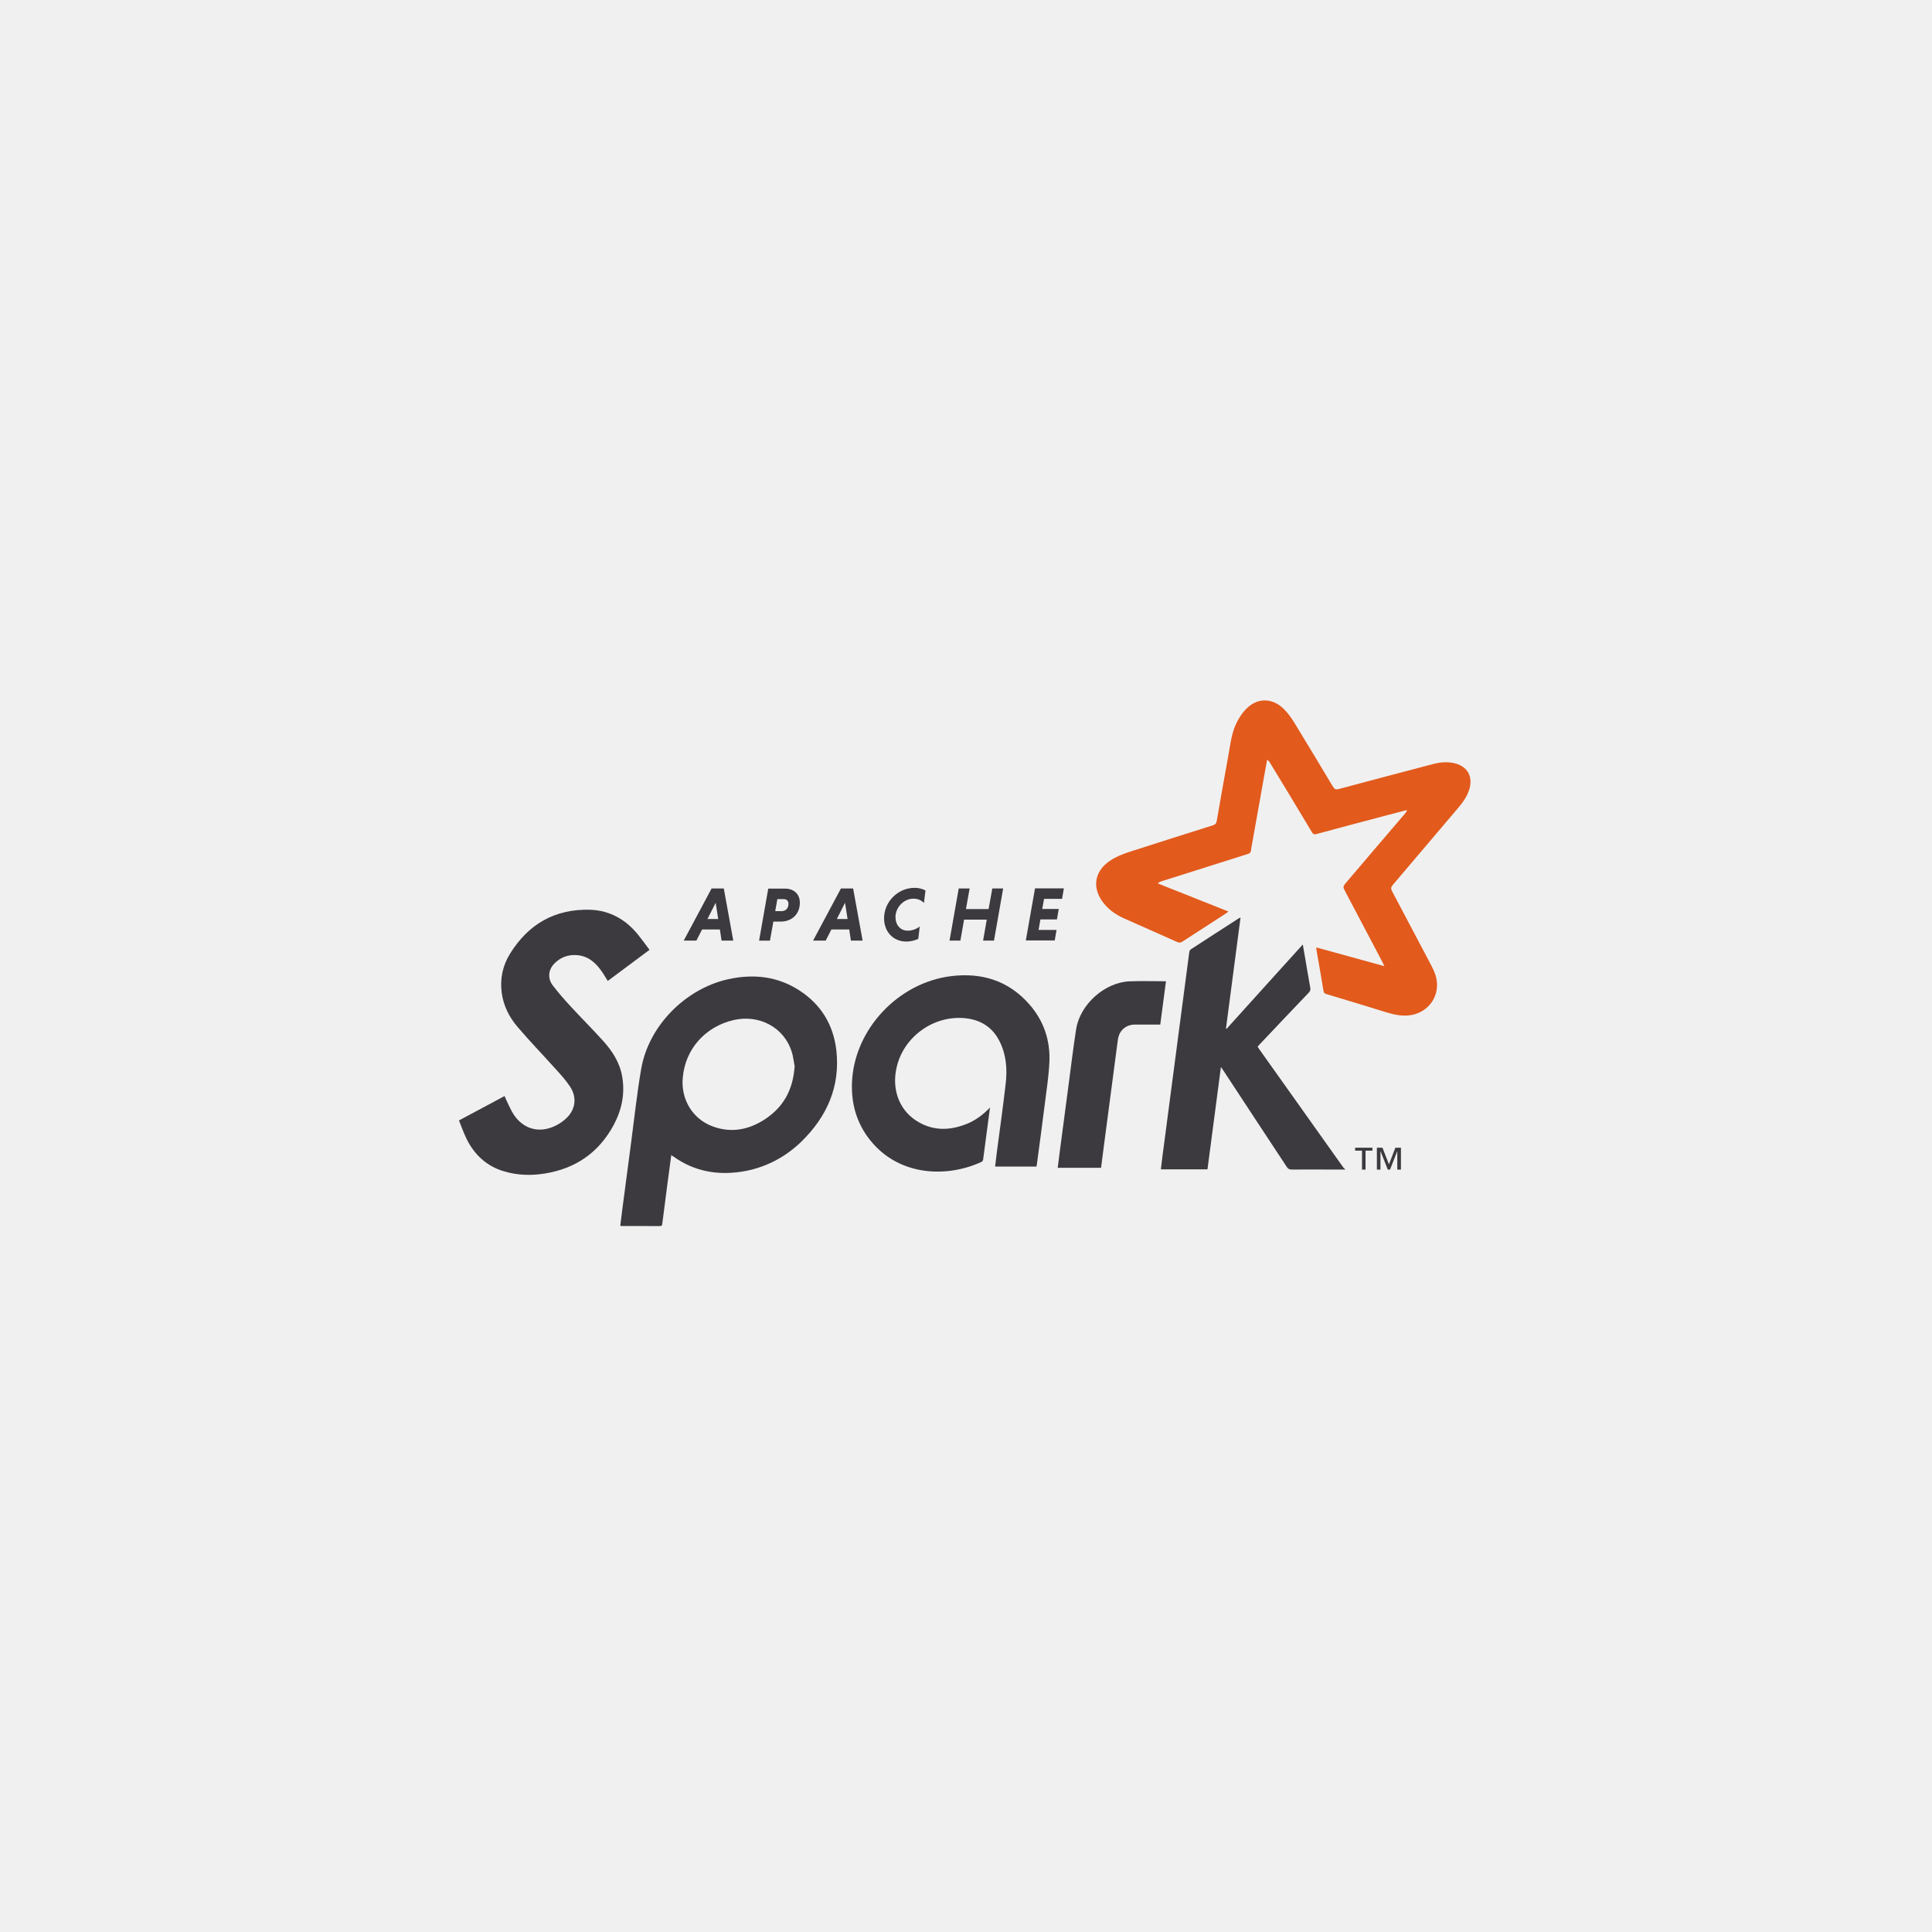
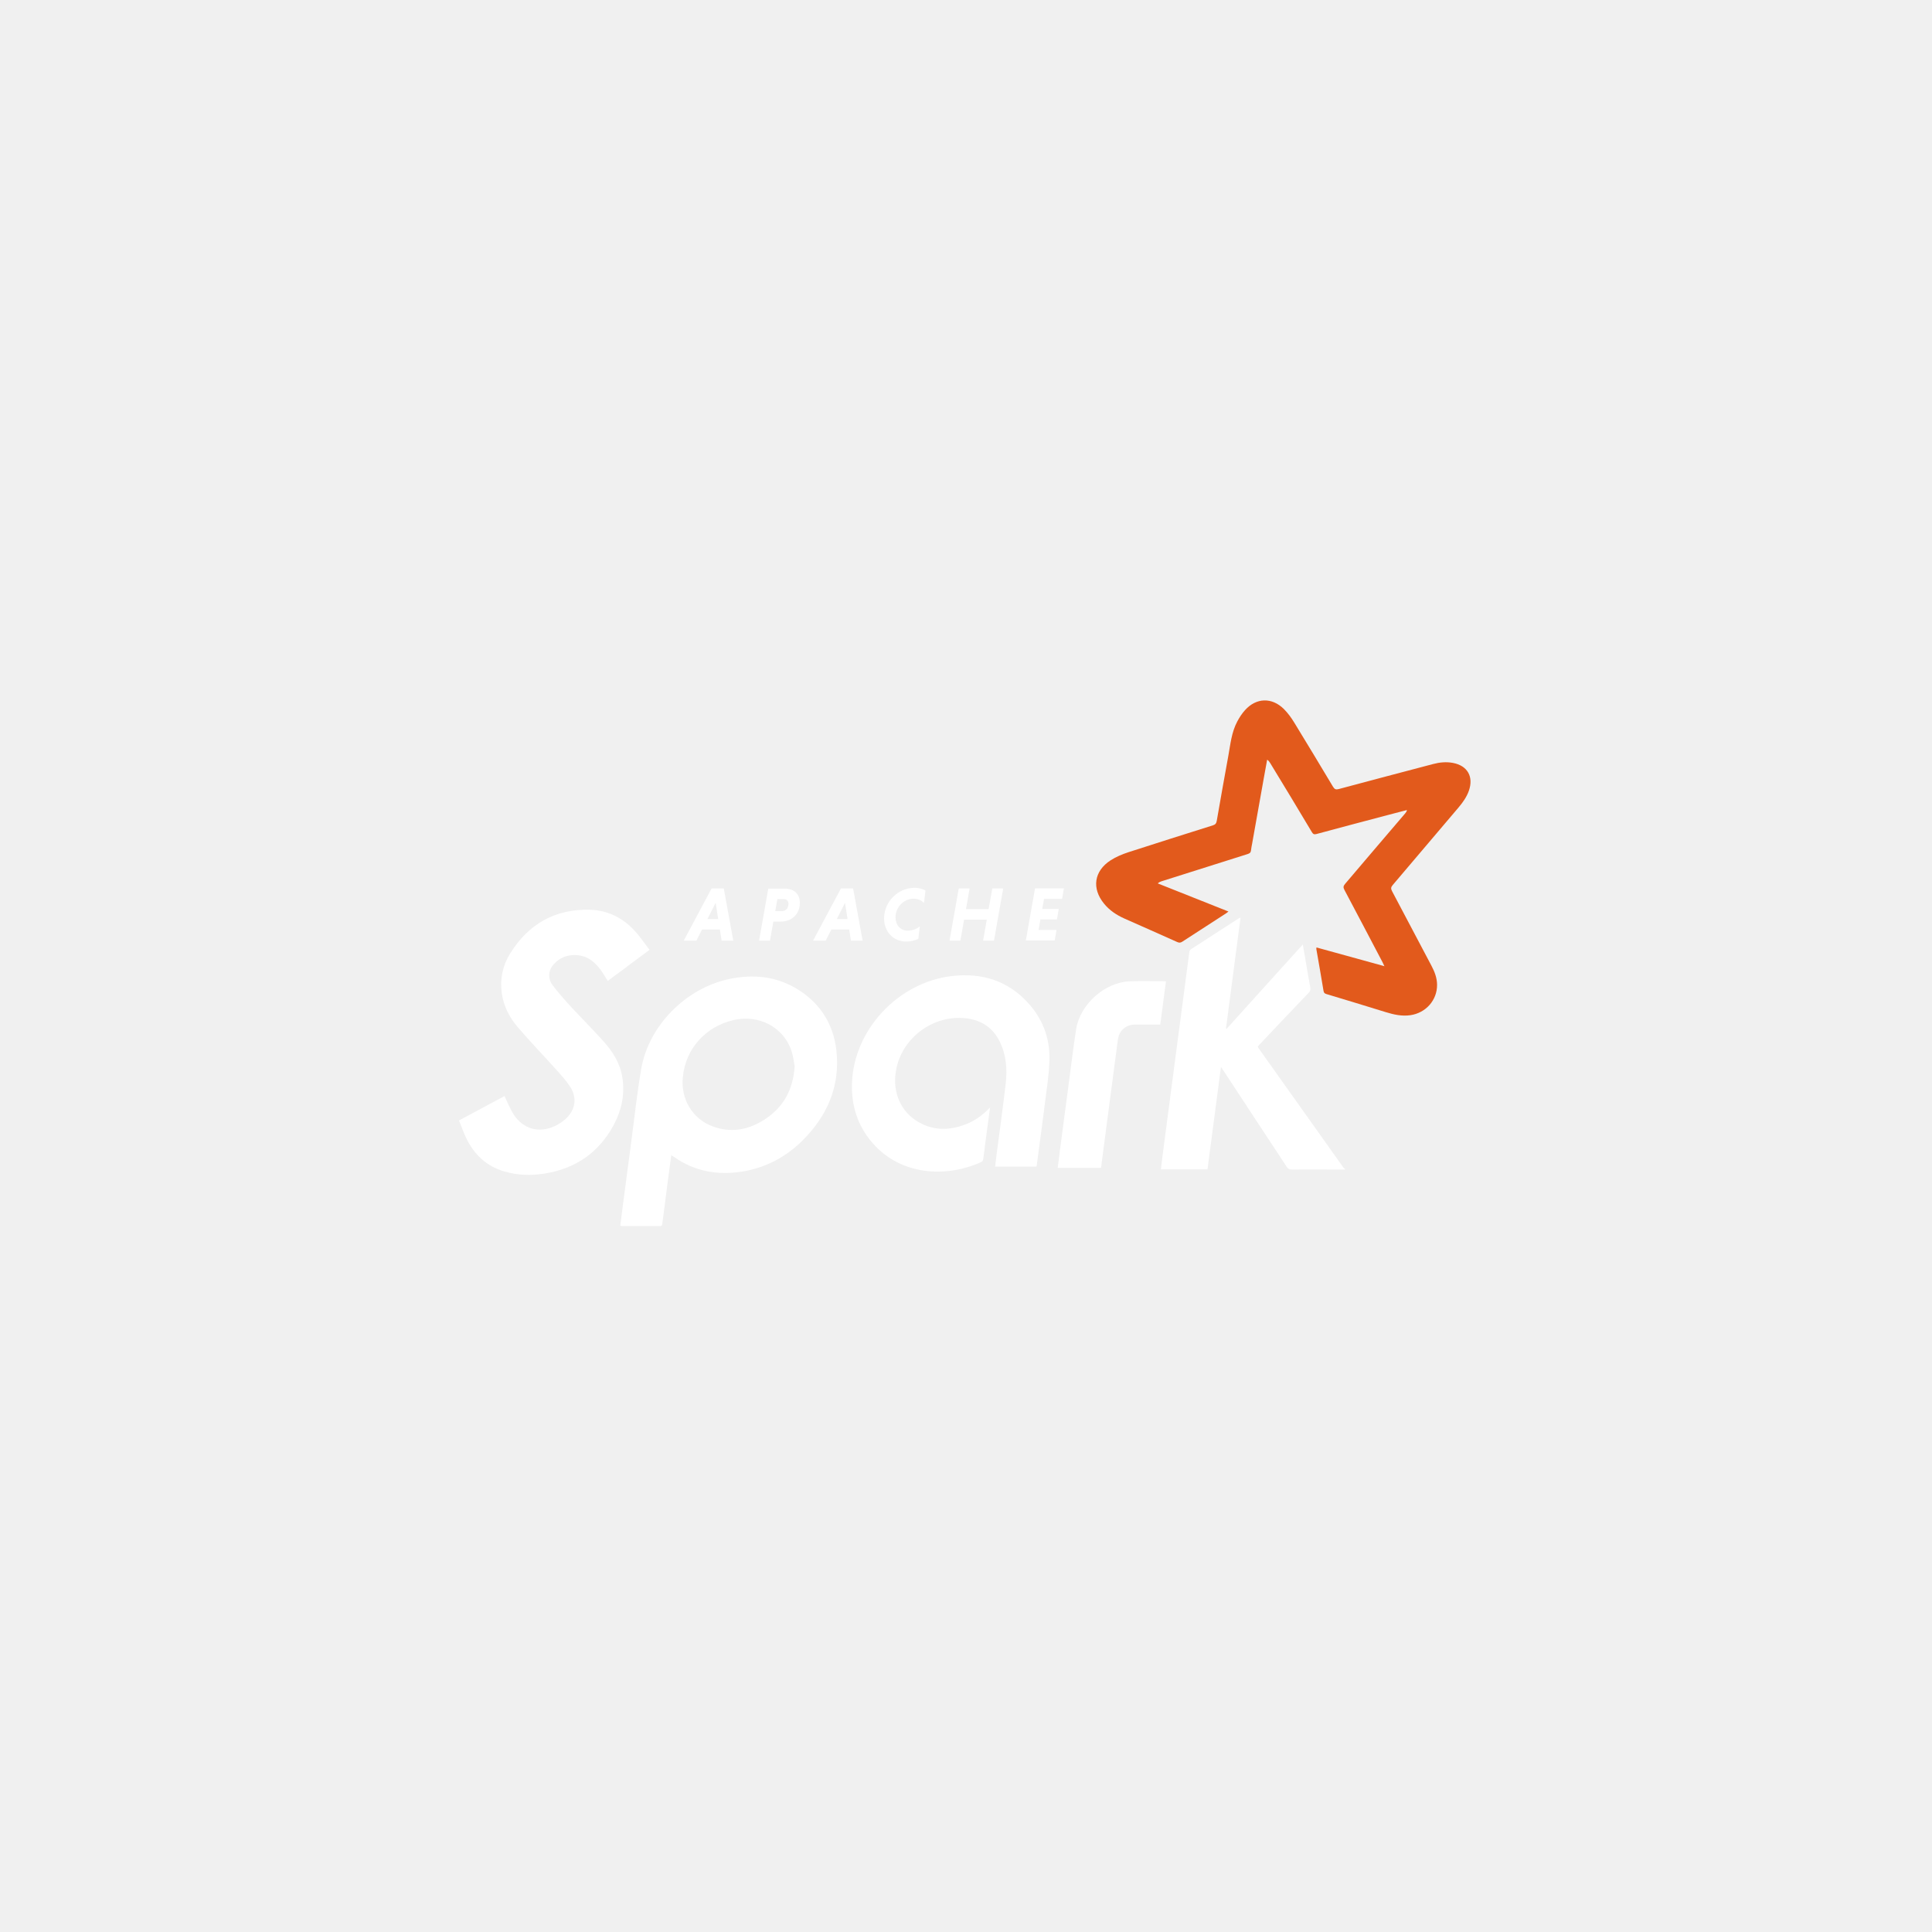
- <svg xmlns="http://www.w3.org/2000/svg" width="80" height="80" viewBox="0 0 80 80" fill="none">
-   <g clip-path="url(#clip0_270_12156)">
-     <path fill-rule="evenodd" clip-rule="evenodd" d="M57.319 39.997C57.283 39.919 57.266 39.88 57.247 39.843C56.722 38.844 56.198 37.846 55.668 36.847C55.615 36.747 55.622 36.688 55.694 36.602C56.529 35.626 57.354 34.645 58.191 33.674C58.22 33.64 58.246 33.603 58.257 33.542C58.015 33.605 57.772 33.668 57.528 33.732C56.52 34 55.504 34.265 54.505 34.537C54.411 34.562 54.369 34.535 54.322 34.456C53.749 33.5 53.173 32.541 52.594 31.596C52.565 31.547 52.533 31.498 52.47 31.457C52.423 31.712 52.376 31.966 52.331 32.221C52.17 33.121 52.01 34.015 51.85 34.919C51.833 35.016 51.809 35.114 51.801 35.211C51.793 35.303 51.745 35.338 51.66 35.364C50.472 35.738 49.286 36.115 48.098 36.491C48.046 36.508 47.995 36.529 47.939 36.58C48.911 36.966 49.882 37.352 50.867 37.744C50.831 37.773 50.807 37.795 50.781 37.812C50.174 38.204 49.565 38.597 48.96 38.991C48.887 39.038 48.829 39.045 48.748 39.008C48.022 38.682 47.291 38.361 46.562 38.037C46.235 37.891 45.943 37.698 45.715 37.417C45.198 36.786 45.3 36.068 45.989 35.623C46.214 35.478 46.47 35.372 46.725 35.288C47.89 34.909 49.059 34.544 50.22 34.176C50.318 34.145 50.363 34.102 50.382 33.996C50.538 33.094 50.699 32.188 50.862 31.297C50.949 30.816 50.995 30.323 51.229 29.88C51.319 29.71 51.426 29.544 51.556 29.403C52.02 28.887 52.666 28.868 53.161 29.358C53.327 29.524 53.469 29.719 53.592 29.92C54.131 30.801 54.663 31.687 55.197 32.578C55.26 32.683 55.316 32.704 55.432 32.673C56.734 32.324 58.036 31.98 59.345 31.636C59.615 31.565 59.886 31.539 60.163 31.59C60.763 31.703 61.026 32.16 60.822 32.741C60.73 33.006 60.57 33.228 60.391 33.44C59.481 34.51 58.569 35.586 57.665 36.652C57.591 36.739 57.589 36.801 57.641 36.9C58.186 37.927 58.726 38.951 59.273 39.99C59.403 40.235 59.503 40.492 59.505 40.774C59.512 41.416 59.041 41.942 58.403 42.037C58.046 42.089 57.714 42.012 57.378 41.909C56.561 41.657 55.745 41.408 54.922 41.162C54.846 41.139 54.817 41.109 54.803 41.027C54.709 40.451 54.606 39.876 54.507 39.3C54.504 39.284 54.509 39.267 54.511 39.232C55.444 39.49 56.373 39.743 57.331 40.009" fill="#E25A1C" />
-     <path fill-rule="evenodd" clip-rule="evenodd" d="M55.7 48.43C54.963 48.428 54.229 48.425 53.487 48.428C53.389 48.428 53.335 48.4 53.281 48.317C52.409 46.99 51.527 45.659 50.663 44.337C50.635 44.295 50.606 44.254 50.556 44.183C50.368 45.613 50.184 47.017 49.999 48.42H48.069C48.092 48.232 48.112 48.05 48.136 47.869C48.323 46.426 48.514 44.995 48.703 43.552C48.883 42.175 49.063 40.799 49.246 39.423C49.252 39.382 49.279 39.33 49.312 39.309C49.976 38.875 50.642 38.446 51.309 38.017C51.319 38.011 51.332 38.01 51.367 38C51.166 39.538 50.966 41.063 50.765 42.588C50.773 42.593 50.781 42.599 50.788 42.604C51.834 41.447 52.88 40.283 53.946 39.11C53.977 39.288 54.003 39.44 54.03 39.593C54.105 40.028 54.177 40.467 54.256 40.903C54.273 40.991 54.249 41.044 54.191 41.106C53.514 41.813 52.841 42.523 52.166 43.238C52.137 43.27 52.109 43.302 52.075 43.339C52.097 43.373 52.115 43.406 52.137 43.437C53.299 45.069 54.458 46.702 55.618 48.334C55.639 48.364 55.67 48.387 55.696 48.413V48.439" fill="#3C3A3E" />
-     <path fill-rule="evenodd" clip-rule="evenodd" d="M32.897 44.112C32.867 43.962 32.846 43.741 32.779 43.534C32.456 42.537 31.434 41.996 30.378 42.238C29.216 42.508 28.381 43.421 28.273 44.612C28.184 45.489 28.656 46.34 29.533 46.65C30.24 46.905 30.923 46.798 31.557 46.419C32.395 45.917 32.848 45.171 32.906 44.112H32.897ZM27.797 47.822C27.74 48.252 27.685 48.655 27.632 49.06C27.561 49.597 27.49 50.135 27.423 50.679C27.415 50.742 27.396 50.77 27.328 50.769C26.798 50.767 26.268 50.767 25.736 50.766C25.724 50.766 25.712 50.76 25.684 50.752C25.716 50.498 25.747 50.243 25.78 49.989C25.897 49.099 26.014 48.208 26.132 47.318C26.268 46.298 26.375 45.28 26.549 44.268C26.857 42.474 28.384 40.936 30.165 40.544C31.2 40.32 32.189 40.424 33.093 41.007C33.995 41.587 34.51 42.437 34.631 43.49C34.799 44.988 34.247 46.229 33.188 47.268C32.489 47.944 31.649 48.373 30.691 48.519C29.697 48.668 28.762 48.503 27.925 47.917C27.895 47.895 27.862 47.876 27.809 47.843" fill="#3C3A3E" />
-     <path fill-rule="evenodd" clip-rule="evenodd" d="M26.907 39.322C26.313 39.764 25.739 40.191 25.166 40.619C25.073 40.473 24.991 40.327 24.893 40.191C24.644 39.841 24.333 39.581 23.883 39.55C23.508 39.523 23.187 39.647 22.931 39.924C22.703 40.171 22.674 40.523 22.887 40.802C23.122 41.11 23.378 41.401 23.641 41.686C24.077 42.158 24.532 42.611 24.963 43.089C25.356 43.521 25.67 44.004 25.767 44.6C25.883 45.302 25.743 45.963 25.411 46.584C24.797 47.724 23.833 48.392 22.551 48.594C21.987 48.685 21.425 48.667 20.878 48.505C20.148 48.291 19.639 47.812 19.312 47.143C19.197 46.904 19.109 46.652 19.005 46.395C19.643 46.054 20.265 45.721 20.894 45.385C20.916 45.437 20.931 45.481 20.951 45.522C21.059 45.737 21.147 45.965 21.279 46.163C21.675 46.75 22.311 46.928 22.952 46.638C23.118 46.563 23.279 46.459 23.415 46.337C23.831 45.968 23.909 45.452 23.601 44.988C23.425 44.721 23.203 44.481 22.987 44.242C22.472 43.67 21.935 43.115 21.436 42.528C21.089 42.126 20.853 41.659 20.777 41.125C20.696 40.537 20.813 39.983 21.119 39.492C21.878 38.263 22.981 37.63 24.438 37.671C25.27 37.701 25.936 38.09 26.448 38.738C26.601 38.93 26.744 39.128 26.899 39.336" fill="#3C3A3E" />
-     <path fill-rule="evenodd" clip-rule="evenodd" d="M40.993 45.866C40.896 46.607 40.804 47.31 40.71 48.011C40.705 48.047 40.677 48.096 40.647 48.109C39.203 48.776 37.314 48.683 36.14 47.342C35.506 46.621 35.24 45.763 35.279 44.819C35.371 42.619 37.195 40.69 39.381 40.42C40.656 40.263 41.769 40.607 42.633 41.599C43.221 42.274 43.493 43.083 43.453 43.974C43.427 44.562 43.334 45.146 43.261 45.728C43.158 46.556 43.044 47.388 42.935 48.211C42.931 48.239 42.925 48.269 42.918 48.306H41.205C41.227 48.116 41.248 47.93 41.273 47.744C41.397 46.787 41.534 45.828 41.644 44.87C41.712 44.273 41.669 43.681 41.395 43.129C41.105 42.542 40.619 42.231 39.978 42.163C38.654 42.023 37.388 42.943 37.118 44.241C36.932 45.102 37.226 45.928 37.911 46.386C38.579 46.83 39.288 46.832 40.016 46.544C40.386 46.399 40.699 46.167 40.999 45.855" fill="#3C3A3E" />
-     <path fill-rule="evenodd" clip-rule="evenodd" d="M48.279 40.644C48.2 41.241 48.122 41.828 48.044 42.425C47.68 42.425 47.323 42.423 46.967 42.426C46.678 42.428 46.415 42.615 46.328 42.885C46.294 42.99 46.281 43.103 46.267 43.214C46.086 44.59 45.906 45.953 45.727 47.316C45.681 47.661 45.638 48.006 45.592 48.357H43.798C43.831 48.094 43.863 47.839 43.896 47.584C44.012 46.696 44.129 45.803 44.247 44.926C44.348 44.158 44.44 43.388 44.56 42.619C44.72 41.593 45.74 40.676 46.773 40.635C47.266 40.614 47.761 40.632 48.27 40.632" fill="#3C3A3E" />
-     <path d="M57.859 48.43V47.674H57.855L57.558 48.43H57.464L57.167 47.674H57.162V48.43H57.014V47.524H57.245L57.514 48.212L57.78 47.524H58.01V48.43H57.859ZM56.545 47.646V48.43H56.397V47.646H56.113V47.524H56.83V47.646H56.546" fill="#3C3A3E" />
-     <path d="M29.295 38.054H29.739L29.634 37.382L29.295 38.054ZM29.809 38.488H29.071L28.836 38.948H28.312L29.466 36.789H29.971L30.363 38.948H29.879L29.809 38.488" fill="#3C3A3E" />
-     <path d="M32.452 37.231H32.189L32.1 37.728H32.363C32.522 37.728 32.648 37.624 32.648 37.428C32.648 37.297 32.569 37.231 32.451 37.231H32.452ZM31.815 36.796H32.506C32.867 36.796 33.12 37.012 33.12 37.382C33.12 37.849 32.79 38.162 32.321 38.162H32.023L31.882 38.951H31.432L31.812 36.792" fill="#3C3A3E" />
-     <path d="M34.652 38.054H35.096L34.991 37.382L34.652 38.054ZM35.164 38.488H34.426L34.191 38.948H33.668L34.822 36.789H35.326L35.719 38.948H35.234L35.165 38.488" fill="#3C3A3E" />
-     <path d="M38.024 38.877C37.872 38.946 37.704 38.988 37.536 38.988C36.965 38.988 36.607 38.56 36.607 38.025C36.607 37.339 37.184 36.763 37.869 36.763C38.04 36.763 38.196 36.804 38.322 36.873L38.259 37.39C38.164 37.285 38.011 37.212 37.822 37.212C37.429 37.212 37.08 37.567 37.08 37.979C37.08 38.292 37.277 38.537 37.587 38.537C37.777 38.537 37.961 38.464 38.085 38.363L38.025 38.876" fill="#3C3A3E" />
-     <path d="M40.858 38.081H39.92L39.768 38.948H39.318L39.699 36.789H40.15L39.998 37.642H40.936L41.089 36.789H41.539L41.159 38.948H40.708L40.859 38.081" fill="#3C3A3E" />
-     <path d="M42.477 38.944L42.858 36.785H44.053L43.977 37.22H43.233L43.157 37.638H43.841L43.765 38.072H43.081L43.005 38.507H43.75L43.674 38.941H42.478" fill="#3C3A3E" />
-   </g>
-   <defs>
-     <clipPath id="clip0_270_12156">
-       <rect width="42" height="21.812" fill="white" transform="translate(19 29)" />
-     </clipPath>
-   </defs>
+ <svg xmlns="http://www.w3.org/2000/svg" width="120" height="120" viewBox="0 0 120 120" fill="none">
+   <path fill-rule="evenodd" clip-rule="evenodd" d="M85.979 59.995C85.925 59.879 85.9 59.82 85.871 59.764C85.084 58.267 84.298 56.769 83.503 55.271C83.423 55.121 83.433 55.032 83.543 54.903C84.795 53.44 86.032 51.968 87.287 50.511C87.331 50.459 87.371 50.405 87.387 50.313C87.023 50.408 86.659 50.502 86.292 50.599C84.78 50.999 83.256 51.398 81.759 51.805C81.618 51.843 81.554 51.802 81.483 51.685C80.625 50.25 79.761 48.811 78.893 47.394C78.848 47.32 78.8 47.248 78.705 47.186C78.636 47.568 78.565 47.949 78.497 48.331C78.256 49.681 78.015 51.023 77.776 52.379C77.75 52.525 77.715 52.67 77.702 52.816C77.69 52.955 77.618 53.007 77.492 53.047C75.709 53.608 73.93 54.172 72.148 54.737C72.07 54.761 71.994 54.794 71.91 54.87C73.367 55.449 74.824 56.027 76.302 56.616C76.248 56.659 76.212 56.692 76.173 56.717C75.262 57.306 74.349 57.895 73.44 58.486C73.331 58.558 73.245 58.568 73.123 58.513C72.034 58.023 70.937 57.541 69.844 57.055C69.354 56.837 68.915 56.547 68.573 56.126C67.798 55.179 67.951 54.102 68.984 53.434C69.322 53.218 69.706 53.058 70.089 52.932C71.835 52.364 73.59 51.815 75.331 51.265C75.478 51.218 75.545 51.153 75.573 50.994C75.808 49.642 76.049 48.282 76.294 46.946C76.424 46.223 76.493 45.484 76.845 44.821C76.979 44.566 77.14 44.317 77.334 44.104C78.031 43.331 79 43.303 79.743 44.038C79.992 44.287 80.204 44.578 80.388 44.88C81.198 46.201 81.995 47.531 82.797 48.867C82.891 49.024 82.976 49.056 83.149 49.01C85.102 48.486 87.055 47.97 89.018 47.454C89.423 47.347 89.83 47.308 90.245 47.386C91.145 47.554 91.54 48.24 91.235 49.112C91.096 49.509 90.856 49.843 90.587 50.161C89.223 51.766 87.855 53.379 86.499 54.977C86.387 55.109 86.385 55.202 86.462 55.35C87.28 56.89 88.089 58.426 88.911 59.985C89.106 60.353 89.255 60.737 89.259 61.16C89.269 62.124 88.563 62.913 87.606 63.055C87.069 63.133 86.572 63.019 86.067 62.864C84.843 62.485 83.619 62.113 82.384 61.742C82.27 61.708 82.227 61.663 82.206 61.541C82.065 60.677 81.911 59.814 81.761 58.95C81.757 58.926 81.764 58.901 81.768 58.848C83.167 59.235 84.561 59.615 85.998 60.014" fill="#E25A1C" />
+   <path fill-rule="evenodd" clip-rule="evenodd" d="M83.551 72.644C82.446 72.643 81.345 72.637 80.232 72.642C80.086 72.642 80.003 72.6 79.922 72.476C78.615 70.484 77.291 68.489 75.996 66.505C75.954 66.442 75.91 66.381 75.835 66.275C75.554 68.42 75.277 70.525 75 72.63H72.106C72.139 72.348 72.17 72.075 72.205 71.804C72.487 69.638 72.772 67.493 73.055 65.328C73.326 63.263 73.596 61.199 73.871 59.134C73.879 59.073 73.92 58.995 73.97 58.963C74.966 58.313 75.965 57.669 76.965 57.026C76.98 57.016 77 57.016 77.051 57.001C76.75 59.308 76.45 61.595 76.149 63.882C76.161 63.89 76.172 63.898 76.184 63.906C77.753 62.17 79.321 60.425 80.92 58.664C80.966 58.931 81.006 59.16 81.046 59.389C81.158 60.043 81.266 60.7 81.386 61.354C81.41 61.486 81.375 61.567 81.287 61.66C80.273 62.72 79.263 63.785 78.251 64.858C78.207 64.904 78.165 64.952 78.115 65.008C78.147 65.059 78.175 65.109 78.207 65.155C79.95 67.604 81.688 70.053 83.429 72.502C83.46 72.546 83.506 72.581 83.545 72.62V72.659" fill="white" />
+   <path fill-rule="evenodd" clip-rule="evenodd" d="M49.347 66.168C49.303 65.943 49.271 65.611 49.171 65.302C48.685 63.806 47.153 62.994 45.568 63.357C43.826 63.761 42.573 65.132 42.411 66.919C42.278 68.234 42.986 69.509 44.301 69.975C45.362 70.357 46.386 70.198 47.337 69.629C48.594 68.876 49.274 67.757 49.361 66.168H49.347ZM41.697 71.734C41.611 72.377 41.529 72.982 41.45 73.59C41.344 74.395 41.237 75.203 41.136 76.018C41.124 76.112 41.096 76.154 40.995 76.153C40.199 76.15 39.404 76.151 38.606 76.15C38.588 76.15 38.57 76.14 38.527 76.128C38.575 75.747 38.622 75.365 38.672 74.984C38.847 73.648 39.022 72.312 39.2 70.977C39.405 69.447 39.565 67.921 39.826 66.403C40.287 63.711 42.578 61.404 45.25 60.817C46.802 60.481 48.286 60.636 49.642 61.511C50.994 62.381 51.767 63.656 51.949 65.235C52.2 67.481 51.372 69.343 49.783 70.902C48.735 71.916 47.476 72.559 46.039 72.778C44.547 73.003 43.145 72.754 41.89 71.875C41.844 71.843 41.794 71.815 41.715 71.765" fill="white" />
+   <path fill-rule="evenodd" clip-rule="evenodd" d="M40.36 58.983C39.47 59.647 38.61 60.286 37.749 60.928C37.61 60.709 37.486 60.491 37.341 60.286C36.966 59.762 36.501 59.371 35.825 59.325C35.262 59.285 34.78 59.47 34.398 59.886C34.056 60.256 34.011 60.784 34.331 61.203C34.683 61.664 35.067 62.102 35.462 62.529C36.116 63.237 36.798 63.917 37.445 64.634C38.034 65.281 38.506 66.006 38.652 66.9C38.825 67.953 38.615 68.945 38.117 69.876C37.197 71.586 35.749 72.588 33.827 72.891C32.981 73.028 32.139 73.001 31.317 72.758C30.222 72.436 29.459 71.718 28.969 70.714C28.796 70.356 28.664 69.977 28.508 69.593C29.465 69.081 30.398 68.581 31.341 68.077C31.374 68.155 31.397 68.221 31.427 68.283C31.589 68.605 31.721 68.947 31.919 69.245C32.512 70.125 33.468 70.392 34.429 69.957C34.678 69.845 34.919 69.688 35.123 69.506C35.746 68.951 35.864 68.178 35.403 67.482C35.137 67.081 34.805 66.721 34.482 66.363C33.709 65.504 32.903 64.673 32.154 63.792C31.634 63.189 31.28 62.489 31.166 61.687C31.044 60.805 31.22 59.975 31.678 59.238C32.818 57.395 34.471 56.445 36.657 56.506C37.906 56.551 38.904 57.136 39.673 58.107C39.902 58.395 40.116 58.692 40.349 59.004" fill="white" />
+   <path fill-rule="evenodd" clip-rule="evenodd" d="M61.491 68.799C61.345 69.91 61.207 70.964 61.066 72.017C61.058 72.071 61.016 72.143 60.971 72.164C58.805 73.164 55.972 73.024 54.211 71.012C53.26 69.932 52.861 68.644 52.92 67.228C53.058 63.929 55.794 61.035 59.072 60.63C60.985 60.395 62.655 60.911 63.95 62.399C64.832 63.41 65.241 64.625 65.181 65.961C65.141 66.843 65.003 67.719 64.893 68.592C64.737 69.834 64.567 71.081 64.403 72.316C64.397 72.359 64.388 72.403 64.378 72.46H61.808C61.842 72.174 61.873 71.895 61.91 71.616C62.096 70.181 62.302 68.742 62.466 67.305C62.568 66.41 62.504 65.522 62.094 64.694C61.659 63.813 60.93 63.346 59.969 63.245C57.981 63.034 56.083 64.415 55.678 66.362C55.399 67.653 55.839 68.891 56.868 69.58C57.87 70.246 58.932 70.248 60.025 69.816C60.58 69.598 61.05 69.25 61.499 68.782" fill="white" />
+   <path fill-rule="evenodd" clip-rule="evenodd" d="M72.418 60.966C72.301 61.861 72.184 62.741 72.066 63.638C71.52 63.638 70.986 63.635 70.451 63.639C70.018 63.642 69.624 63.922 69.492 64.327C69.441 64.485 69.422 64.655 69.4 64.821C69.129 66.885 68.86 68.929 68.591 70.973C68.523 71.492 68.457 72.01 68.389 72.536H65.697C65.747 72.141 65.794 71.759 65.844 71.376C66.019 70.044 66.194 68.705 66.37 67.389C66.523 66.237 66.66 65.082 66.84 63.928C67.081 62.39 68.611 61.014 70.159 60.953C70.9 60.921 71.643 60.947 72.406 60.947" fill="white" />
+   <path d="M43.942 57.081H44.608L44.451 56.073L43.942 57.081ZM44.713 57.732H43.606L43.254 58.422H42.469L44.199 55.184H44.956L45.545 58.422H44.819L44.714 57.732" fill="white" />
+   <path d="M48.678 55.846H48.284L48.151 56.593H48.546C48.785 56.593 48.973 56.436 48.973 56.141C48.973 55.946 48.854 55.846 48.677 55.846H48.678ZM47.723 55.194H48.76C49.302 55.194 49.68 55.518 49.68 56.072C49.68 56.773 49.187 57.242 48.482 57.242H48.035L47.824 58.426H47.148L47.719 55.188" fill="white" />
+   <path d="M51.977 57.081H52.643L52.486 56.073L51.977 57.081ZM52.746 57.732H51.639L51.287 58.422H50.502L52.232 55.184H52.989L53.578 58.422H52.852L52.747 57.732" fill="white" />
+   <path d="M57.037 58.315C56.809 58.419 56.558 58.482 56.305 58.482C55.448 58.482 54.912 57.84 54.912 57.037C54.912 56.008 55.776 55.144 56.804 55.144C57.062 55.144 57.294 55.206 57.484 55.31L57.39 56.085C57.247 55.928 57.017 55.818 56.734 55.818C56.145 55.818 55.621 56.35 55.621 56.968C55.621 57.437 55.916 57.806 56.382 57.806C56.667 57.806 56.942 57.696 57.129 57.545L57.038 58.314" fill="white" />
+   <path d="M61.288 57.121H59.881L59.653 58.422H58.978L59.549 55.184H60.225L59.999 56.463H61.405L61.634 55.184H62.31L61.739 58.422H61.063L61.29 57.121" fill="white" />
+   <path d="M63.717 58.416L64.287 55.178H66.081L65.967 55.829H64.85L64.736 56.457H65.762L65.648 57.108H64.622L64.508 57.76H65.625L65.511 58.412H63.718" fill="white" />
</svg>
